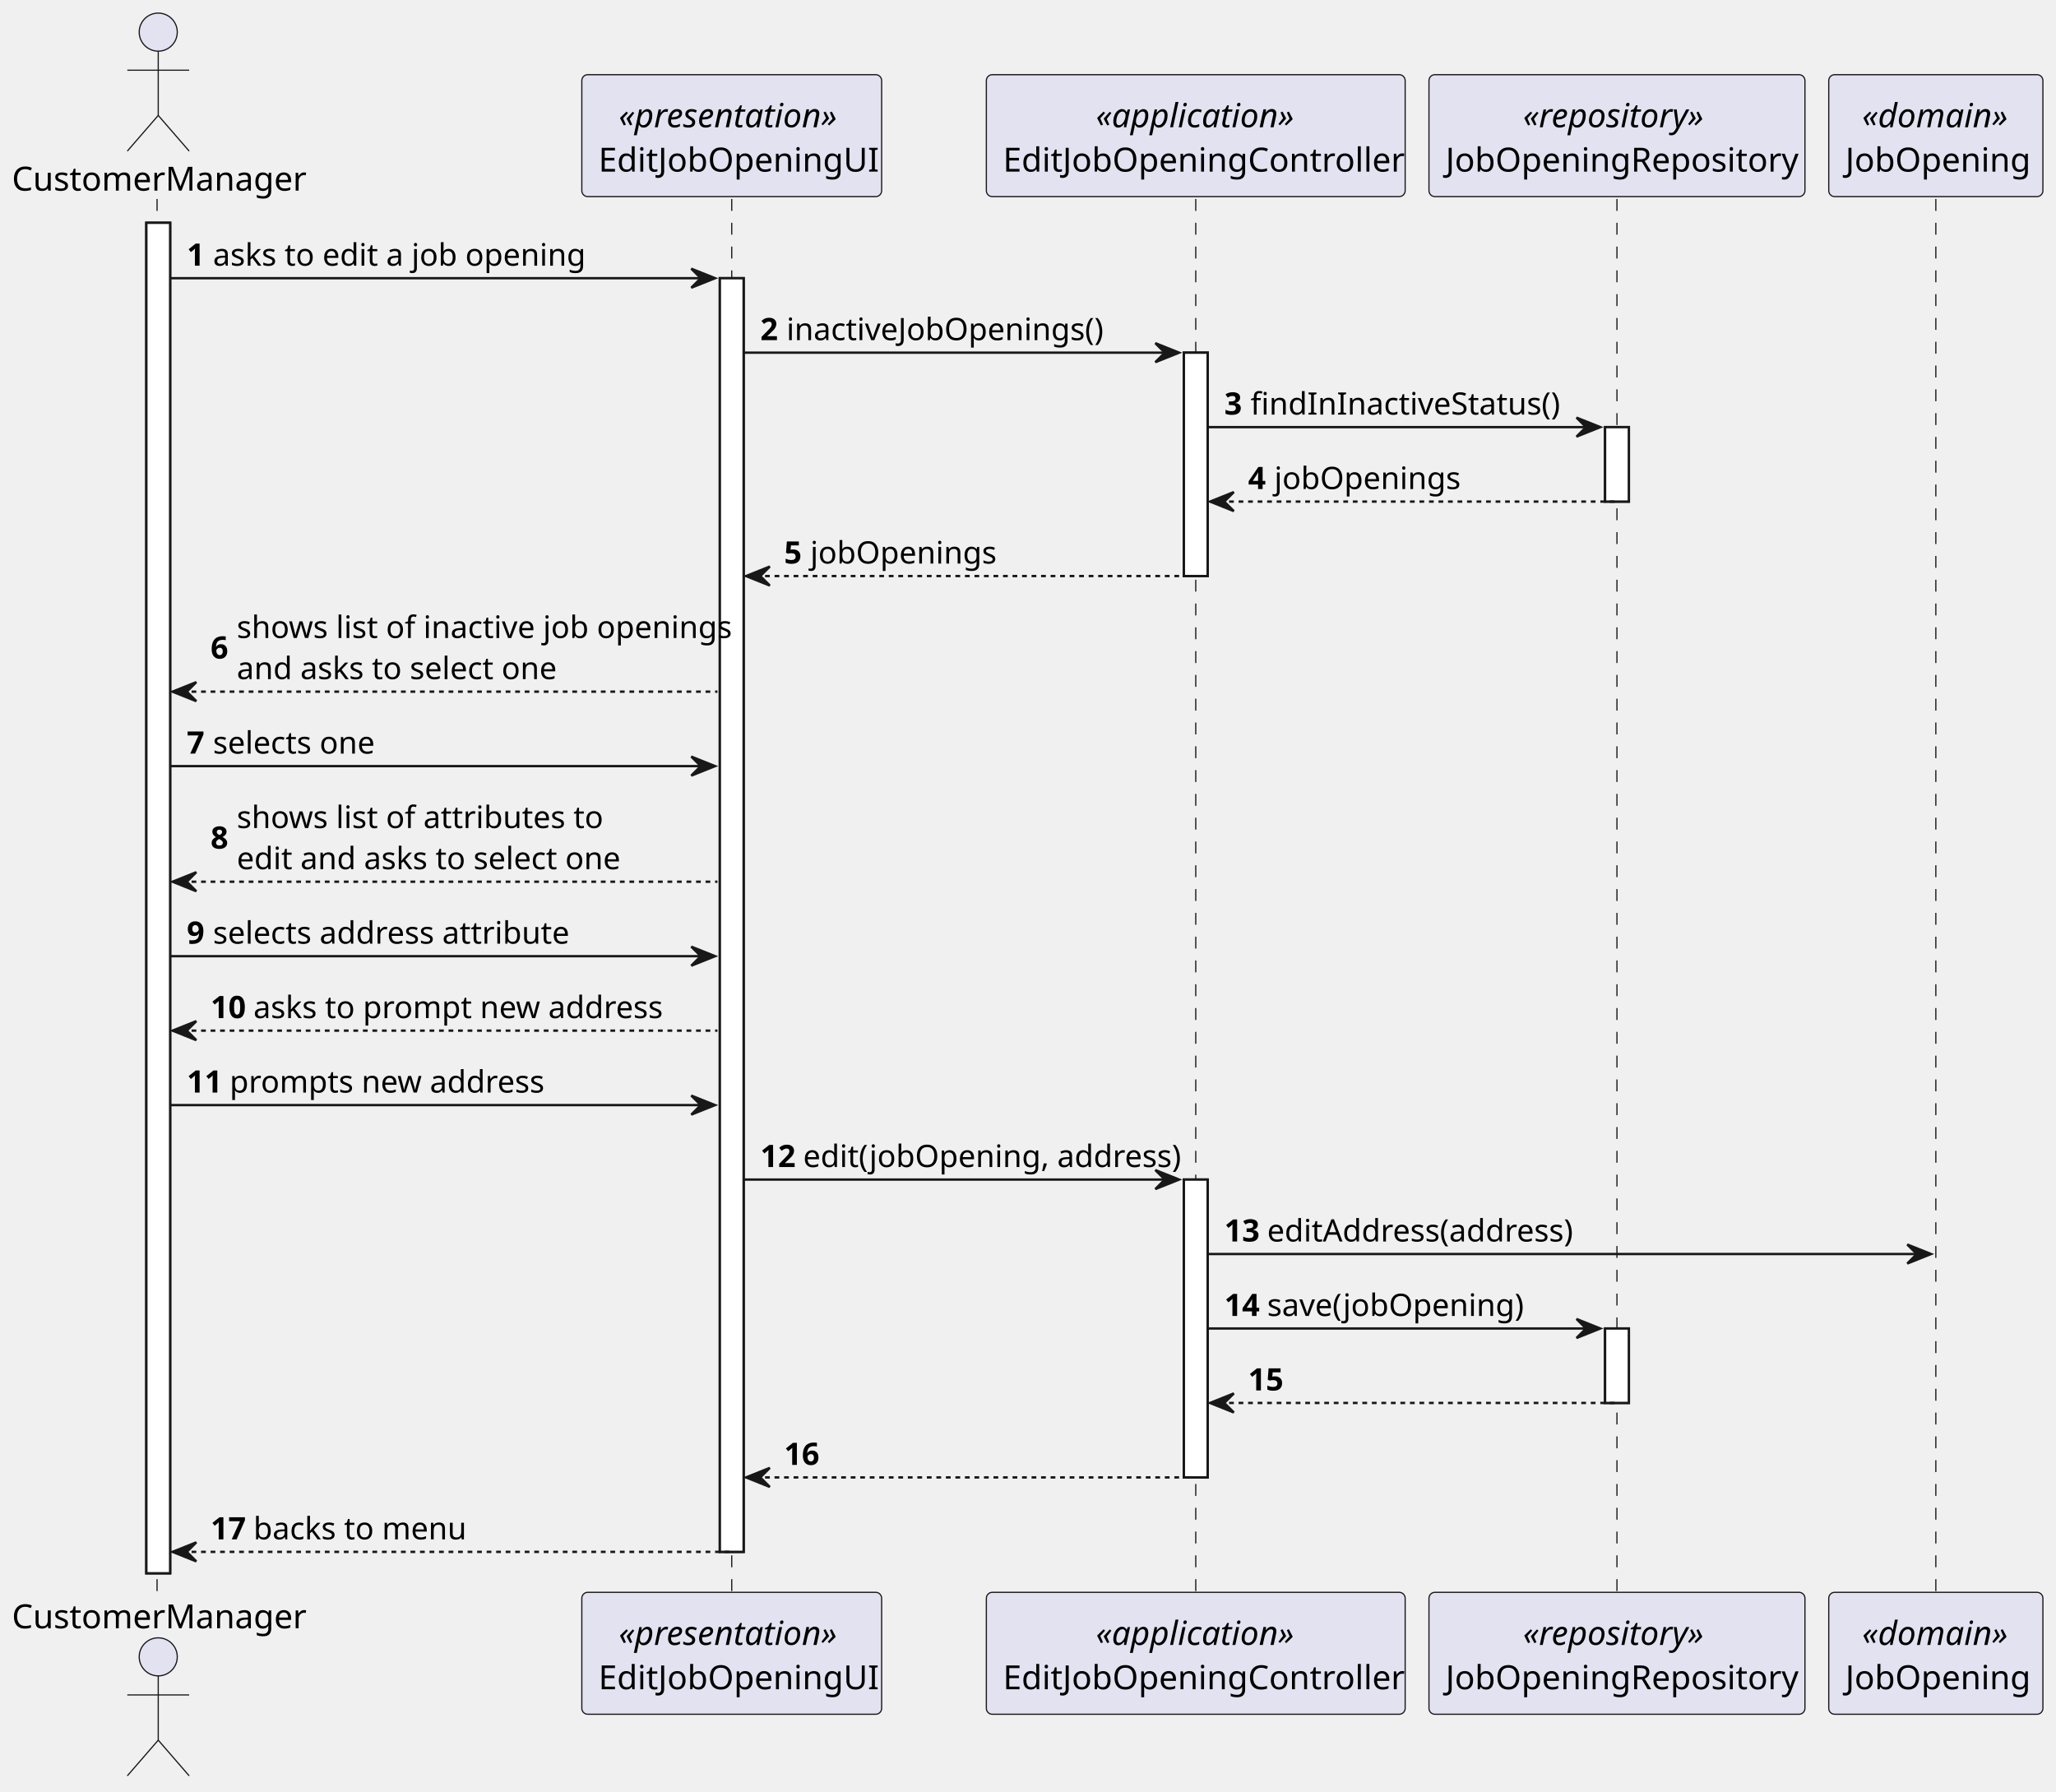
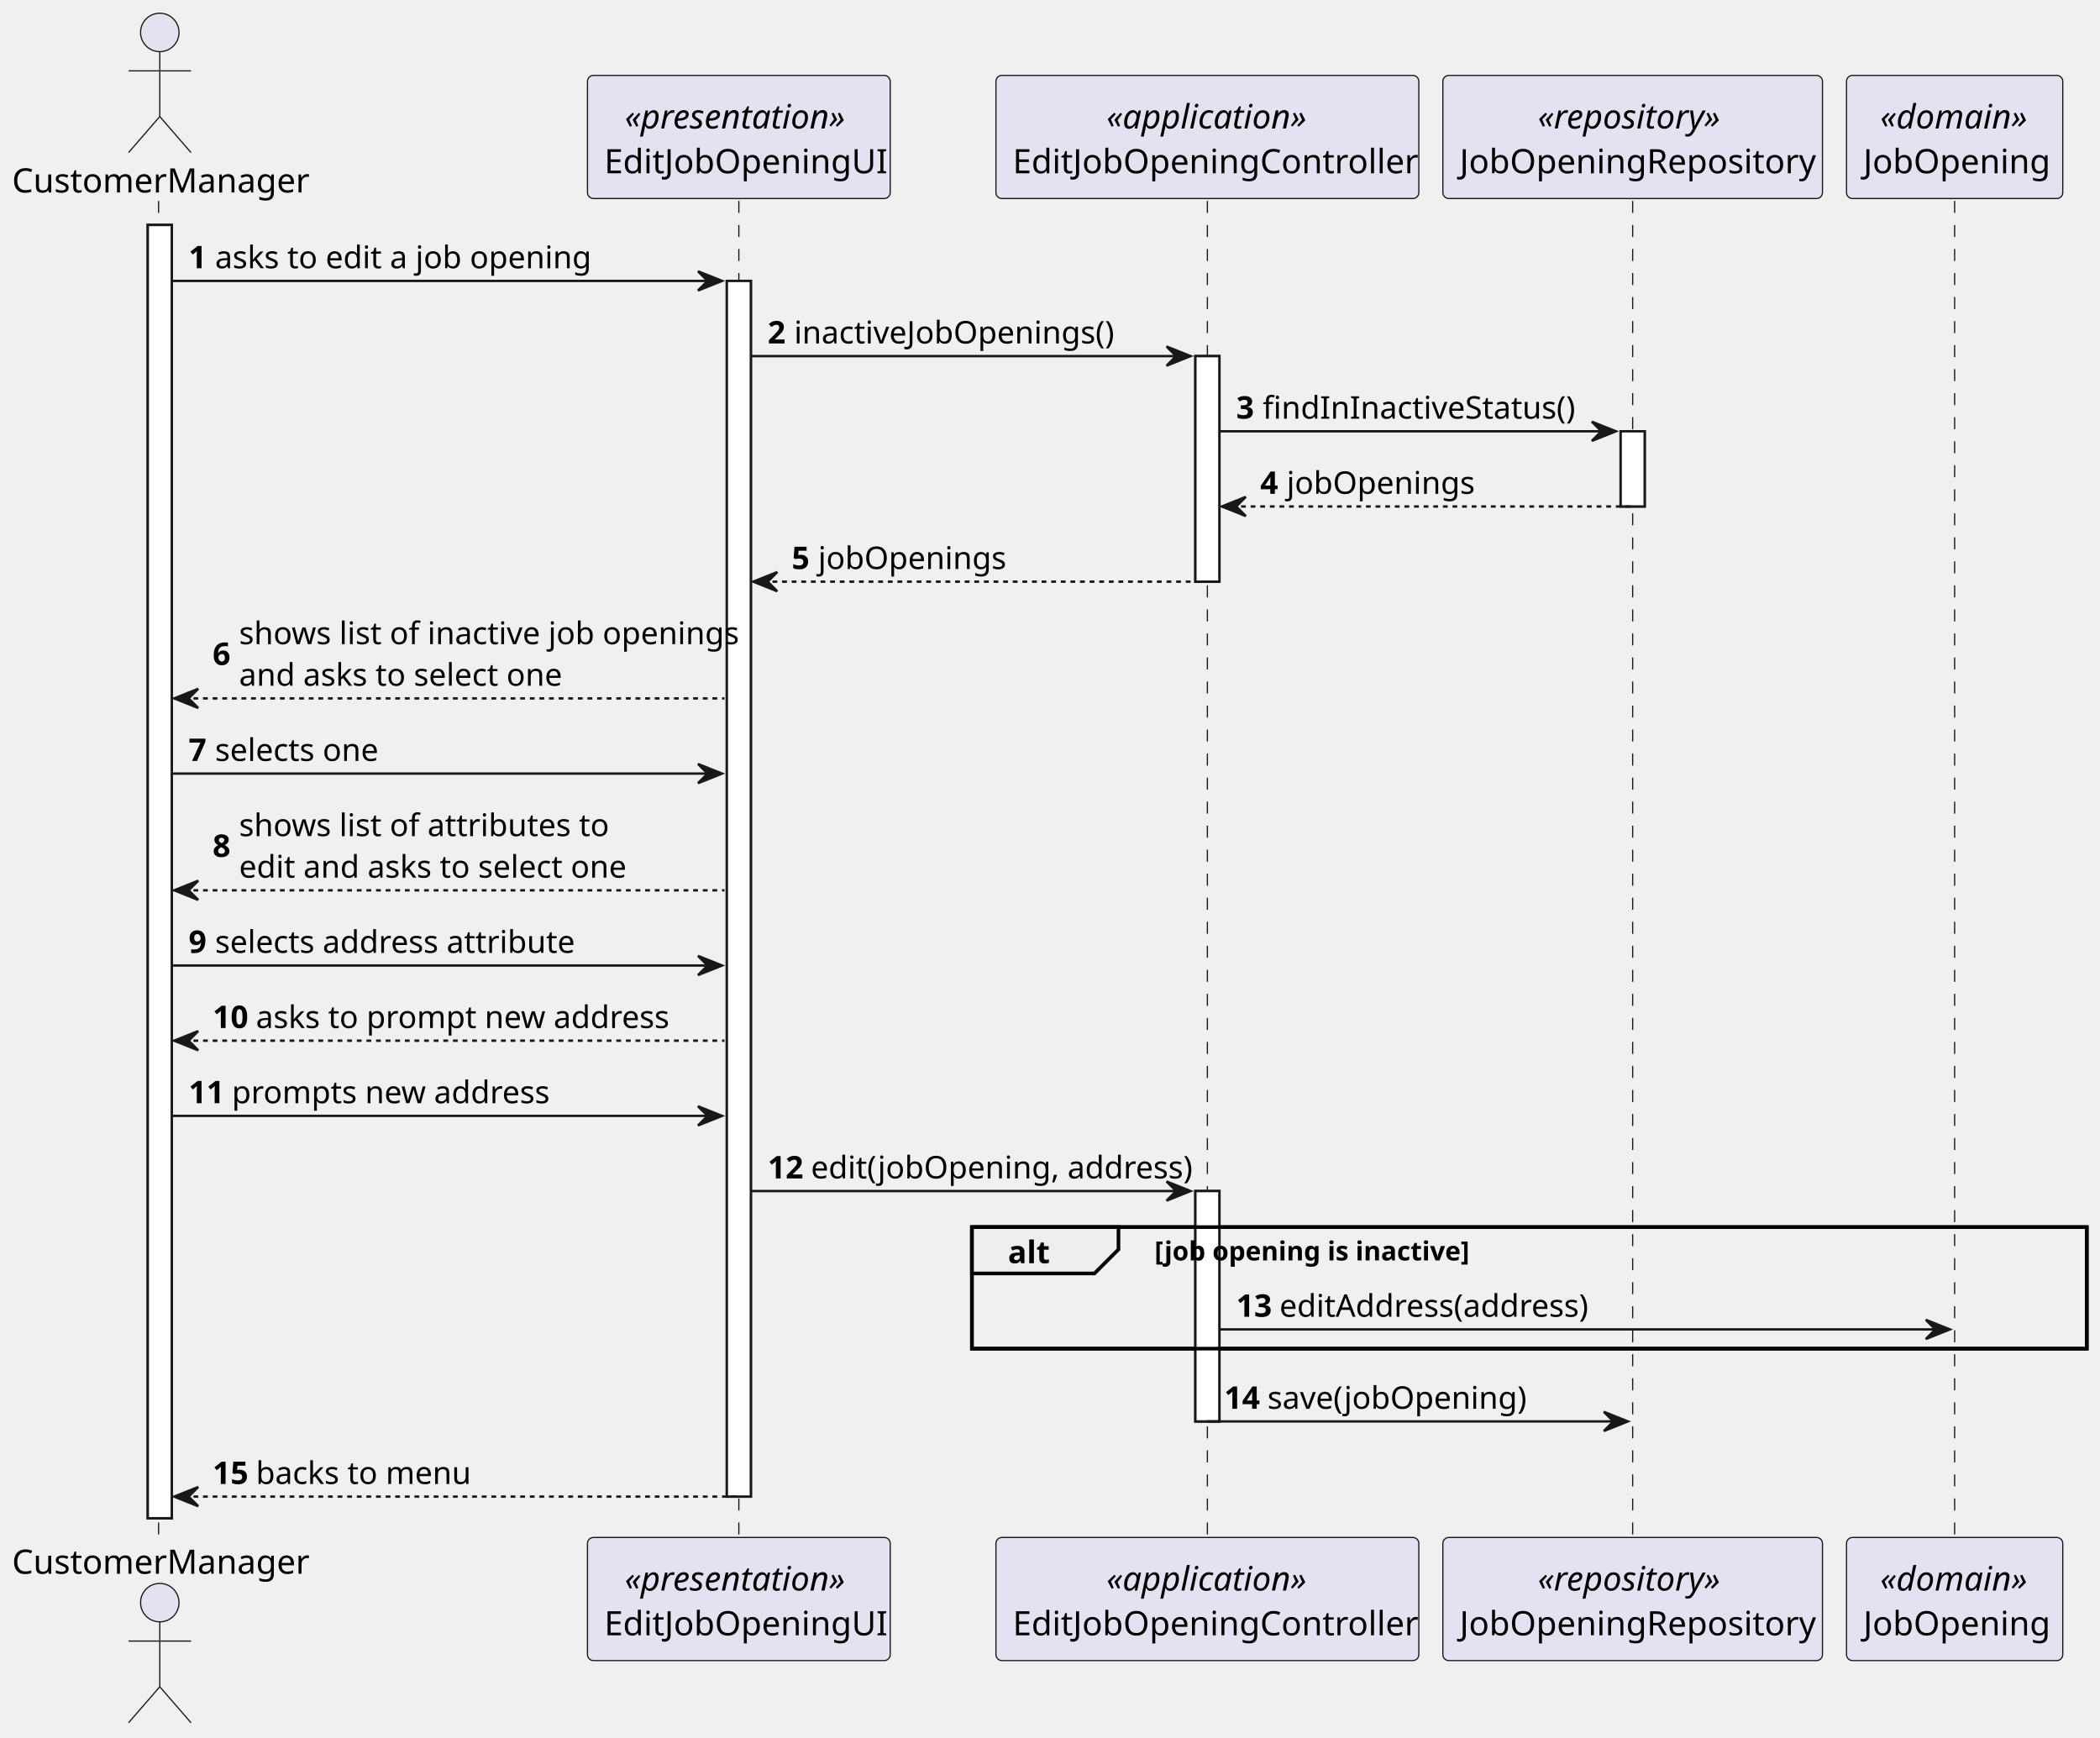
- <svg xmlns="http://www.w3.org/2000/svg" contentStyleType="text/css" height="753px" preserveAspectRatio="none" style="width:864px;height:753px;background:#FFFFFF;" version="1.1" viewBox="0 0 864 753" width="864px" zoomAndPan="magnify">
+ <svg xmlns="http://www.w3.org/2000/svg" contentStyleType="text/css" height="723px" preserveAspectRatio="none" style="width:874px;height:723px;background:#FFFFFF;" version="1.1" viewBox="0 0 874 723" width="874px" zoomAndPan="magnify">
  <defs />
  <g>
-     <rect fill="#FFFFFF" height="567.529" style="stroke:#181818;stroke-width:1.0;" width="10" x="61.5" y="93.621" />
-     <rect fill="#FFFFFF" height="535.238" style="stroke:#181818;stroke-width:1.0;" width="10" x="302.5" y="116.912" />
+     <rect fill="#FFFFFF" height="538.238" style="stroke:#181818;stroke-width:1.0;" width="10" x="61.5" y="93.621" />
+     <rect fill="#FFFFFF" height="505.947" style="stroke:#181818;stroke-width:1.0;" width="10" x="302.5" y="116.912" />
    <rect fill="#FFFFFF" height="93.873" style="stroke:#181818;stroke-width:1.0;" width="10" x="497.5" y="148.203" />
-     <rect fill="#FFFFFF" height="125.164" style="stroke:#181818;stroke-width:1.0;" width="10" x="497.5" y="495.695" />
+     <rect fill="#FFFFFF" height="95.873" style="stroke:#181818;stroke-width:1.0;" width="10" x="497.5" y="495.695" />
    <rect fill="#FFFFFF" height="31.291" style="stroke:#181818;stroke-width:1.0;" width="10" x="674.5" y="179.494" />
-     <rect fill="#FFFFFF" height="31.291" style="stroke:#181818;stroke-width:1.0;" width="10" x="674.5" y="558.277" />
-     <line style="stroke:#181818;stroke-width:0.5;stroke-dasharray:5.0,5.0;" x1="66" x2="66" y1="83.621" y2="670.15" />
-     <line style="stroke:#181818;stroke-width:0.5;stroke-dasharray:5.0,5.0;" x1="307.5" x2="307.5" y1="83.621" y2="670.15" />
-     <line style="stroke:#181818;stroke-width:0.5;stroke-dasharray:5.0,5.0;" x1="502.5" x2="502.5" y1="83.621" y2="670.15" />
-     <line style="stroke:#181818;stroke-width:0.5;stroke-dasharray:5.0,5.0;" x1="679.5" x2="679.5" y1="83.621" y2="670.15" />
-     <line style="stroke:#181818;stroke-width:0.5;stroke-dasharray:5.0,5.0;" x1="813.5" x2="813.5" y1="83.621" y2="670.15" />
+     <rect fill="none" height="50.582" style="stroke:#000000;stroke-width:1.5;" width="464" x="404.5" y="510.695" />
+     <line style="stroke:#181818;stroke-width:0.5;stroke-dasharray:5.0,5.0;" x1="66" x2="66" y1="83.621" y2="640.859" />
+     <line style="stroke:#181818;stroke-width:0.5;stroke-dasharray:5.0,5.0;" x1="307.5" x2="307.5" y1="83.621" y2="640.859" />
+     <line style="stroke:#181818;stroke-width:0.5;stroke-dasharray:5.0,5.0;" x1="502.5" x2="502.5" y1="83.621" y2="640.859" />
+     <line style="stroke:#181818;stroke-width:0.5;stroke-dasharray:5.0,5.0;" x1="679.5" x2="679.5" y1="83.621" y2="640.859" />
+     <line style="stroke:#181818;stroke-width:0.5;stroke-dasharray:5.0,5.0;" x1="813.5" x2="813.5" y1="83.621" y2="640.859" />
    <text fill="#000000" font-family="sans-serif" font-size="14" lengthAdjust="spacing" textLength="117" x="5" y="80.107">CustomerManager</text>
    <ellipse cx="66.5" cy="13.5" fill="#E2E2F0" rx="8" ry="8" style="stroke:#181818;stroke-width:0.5;" />
    <path d="M66.5,21.5 L66.5,48.5 M53.5,29.5 L79.5,29.5 M66.5,48.5 L53.5,63.5 M66.5,48.5 L79.5,63.5 " fill="none" style="stroke:#181818;stroke-width:0.5;" />
-     <text fill="#000000" font-family="sans-serif" font-size="14" lengthAdjust="spacing" textLength="117" x="5" y="684.258">CustomerManager</text>
-     <ellipse cx="66.5" cy="696.271" fill="#E2E2F0" rx="8" ry="8" style="stroke:#181818;stroke-width:0.5;" />
-     <path d="M66.5,704.271 L66.5,731.271 M53.5,712.271 L79.5,712.271 M66.5,731.271 L53.5,746.271 M66.5,731.271 L79.5,746.271 " fill="none" style="stroke:#181818;stroke-width:0.5;" />
+     <text fill="#000000" font-family="sans-serif" font-size="14" lengthAdjust="spacing" textLength="117" x="5" y="654.967">CustomerManager</text>
+     <ellipse cx="66.5" cy="666.981" fill="#E2E2F0" rx="8" ry="8" style="stroke:#181818;stroke-width:0.5;" />
+     <path d="M66.5,674.981 L66.5,701.981 M53.5,682.981 L79.5,682.981 M66.5,701.981 L53.5,716.981 M66.5,701.981 L79.5,716.981 " fill="none" style="stroke:#181818;stroke-width:0.5;" />
    <rect fill="#E2E2F0" height="51.242" rx="2.5" ry="2.5" style="stroke:#181818;stroke-width:0.5;" width="126" x="244.5" y="31.379" />
    <text fill="#000000" font-family="sans-serif" font-size="14" font-style="italic" lengthAdjust="spacing" textLength="95" x="260" y="53.486">«presentation»</text>
    <text fill="#000000" font-family="sans-serif" font-size="14" lengthAdjust="spacing" textLength="112" x="251.5" y="72.107">EditJobOpeningUI</text>
-     <rect fill="#E2E2F0" height="51.242" rx="2.5" ry="2.5" style="stroke:#181818;stroke-width:0.5;" width="126" x="244.5" y="669.15" />
-     <text fill="#000000" font-family="sans-serif" font-size="14" font-style="italic" lengthAdjust="spacing" textLength="95" x="260" y="691.258">«presentation»</text>
-     <text fill="#000000" font-family="sans-serif" font-size="14" lengthAdjust="spacing" textLength="112" x="251.5" y="709.879">EditJobOpeningUI</text>
+     <rect fill="#E2E2F0" height="51.242" rx="2.5" ry="2.5" style="stroke:#181818;stroke-width:0.5;" width="126" x="244.5" y="639.859" />
+     <text fill="#000000" font-family="sans-serif" font-size="14" font-style="italic" lengthAdjust="spacing" textLength="95" x="260" y="661.967">«presentation»</text>
+     <text fill="#000000" font-family="sans-serif" font-size="14" lengthAdjust="spacing" textLength="112" x="251.5" y="680.588">EditJobOpeningUI</text>
    <rect fill="#E2E2F0" height="51.242" rx="2.5" ry="2.5" style="stroke:#181818;stroke-width:0.5;" width="176" x="414.5" y="31.379" />
    <text fill="#000000" font-family="sans-serif" font-size="14" font-style="italic" lengthAdjust="spacing" textLength="84" x="460.5" y="53.486">«application»</text>
    <text fill="#000000" font-family="sans-serif" font-size="14" lengthAdjust="spacing" textLength="162" x="421.5" y="72.107">EditJobOpeningController</text>
-     <rect fill="#E2E2F0" height="51.242" rx="2.5" ry="2.5" style="stroke:#181818;stroke-width:0.5;" width="176" x="414.5" y="669.15" />
-     <text fill="#000000" font-family="sans-serif" font-size="14" font-style="italic" lengthAdjust="spacing" textLength="84" x="460.5" y="691.258">«application»</text>
-     <text fill="#000000" font-family="sans-serif" font-size="14" lengthAdjust="spacing" textLength="162" x="421.5" y="709.879">EditJobOpeningController</text>
+     <rect fill="#E2E2F0" height="51.242" rx="2.5" ry="2.5" style="stroke:#181818;stroke-width:0.5;" width="176" x="414.5" y="639.859" />
+     <text fill="#000000" font-family="sans-serif" font-size="14" font-style="italic" lengthAdjust="spacing" textLength="84" x="460.5" y="661.967">«application»</text>
+     <text fill="#000000" font-family="sans-serif" font-size="14" lengthAdjust="spacing" textLength="162" x="421.5" y="680.588">EditJobOpeningController</text>
    <rect fill="#E2E2F0" height="51.242" rx="2.5" ry="2.5" style="stroke:#181818;stroke-width:0.5;" width="158" x="600.5" y="31.379" />
    <text fill="#000000" font-family="sans-serif" font-size="14" font-style="italic" lengthAdjust="spacing" textLength="79" x="640" y="53.486">«repository»</text>
    <text fill="#000000" font-family="sans-serif" font-size="14" lengthAdjust="spacing" textLength="144" x="607.5" y="72.107">JobOpeningRepository</text>
-     <rect fill="#E2E2F0" height="51.242" rx="2.5" ry="2.5" style="stroke:#181818;stroke-width:0.5;" width="158" x="600.5" y="669.15" />
-     <text fill="#000000" font-family="sans-serif" font-size="14" font-style="italic" lengthAdjust="spacing" textLength="79" x="640" y="691.258">«repository»</text>
-     <text fill="#000000" font-family="sans-serif" font-size="14" lengthAdjust="spacing" textLength="144" x="607.5" y="709.879">JobOpeningRepository</text>
+     <rect fill="#E2E2F0" height="51.242" rx="2.5" ry="2.5" style="stroke:#181818;stroke-width:0.5;" width="158" x="600.5" y="639.859" />
+     <text fill="#000000" font-family="sans-serif" font-size="14" font-style="italic" lengthAdjust="spacing" textLength="79" x="640" y="661.967">«repository»</text>
+     <text fill="#000000" font-family="sans-serif" font-size="14" lengthAdjust="spacing" textLength="144" x="607.5" y="680.588">JobOpeningRepository</text>
    <rect fill="#E2E2F0" height="51.242" rx="2.5" ry="2.5" style="stroke:#181818;stroke-width:0.5;" width="90" x="768.5" y="31.379" />
    <text fill="#000000" font-family="sans-serif" font-size="14" font-style="italic" lengthAdjust="spacing" textLength="62" x="782.5" y="53.486">«domain»</text>
    <text fill="#000000" font-family="sans-serif" font-size="14" lengthAdjust="spacing" textLength="76" x="775.5" y="72.107">JobOpening</text>
-     <rect fill="#E2E2F0" height="51.242" rx="2.5" ry="2.5" style="stroke:#181818;stroke-width:0.5;" width="90" x="768.5" y="669.15" />
-     <text fill="#000000" font-family="sans-serif" font-size="14" font-style="italic" lengthAdjust="spacing" textLength="62" x="782.5" y="691.258">«domain»</text>
-     <text fill="#000000" font-family="sans-serif" font-size="14" lengthAdjust="spacing" textLength="76" x="775.5" y="709.879">JobOpening</text>
-     <rect fill="#FFFFFF" height="567.529" style="stroke:#181818;stroke-width:1.0;" width="10" x="61.5" y="93.621" />
-     <rect fill="#FFFFFF" height="535.238" style="stroke:#181818;stroke-width:1.0;" width="10" x="302.5" y="116.912" />
+     <rect fill="#E2E2F0" height="51.242" rx="2.5" ry="2.5" style="stroke:#181818;stroke-width:0.5;" width="90" x="768.5" y="639.859" />
+     <text fill="#000000" font-family="sans-serif" font-size="14" font-style="italic" lengthAdjust="spacing" textLength="62" x="782.5" y="661.967">«domain»</text>
+     <text fill="#000000" font-family="sans-serif" font-size="14" lengthAdjust="spacing" textLength="76" x="775.5" y="680.588">JobOpening</text>
+     <rect fill="#FFFFFF" height="538.238" style="stroke:#181818;stroke-width:1.0;" width="10" x="61.5" y="93.621" />
+     <rect fill="#FFFFFF" height="505.947" style="stroke:#181818;stroke-width:1.0;" width="10" x="302.5" y="116.912" />
    <rect fill="#FFFFFF" height="93.873" style="stroke:#181818;stroke-width:1.0;" width="10" x="497.5" y="148.203" />
-     <rect fill="#FFFFFF" height="125.164" style="stroke:#181818;stroke-width:1.0;" width="10" x="497.5" y="495.695" />
+     <rect fill="#FFFFFF" height="95.873" style="stroke:#181818;stroke-width:1.0;" width="10" x="497.5" y="495.695" />
    <rect fill="#FFFFFF" height="31.291" style="stroke:#181818;stroke-width:1.0;" width="10" x="674.5" y="179.494" />
-     <rect fill="#FFFFFF" height="31.291" style="stroke:#181818;stroke-width:1.0;" width="10" x="674.5" y="558.277" />
    <polygon fill="#181818" points="290.5,112.912,300.5,116.912,290.5,120.912,294.5,116.912" style="stroke:#181818;stroke-width:1.0;" />
    <line style="stroke:#181818;stroke-width:1.0;" x1="71.5" x2="296.5" y1="116.912" y2="116.912" />
    <text fill="#000000" font-family="sans-serif" font-size="13" font-weight="bold" lengthAdjust="spacing" textLength="7" x="78.5" y="111.649">1</text>
    <text fill="#000000" font-family="sans-serif" font-size="13" lengthAdjust="spacing" textLength="149" x="89.5" y="111.649">asks to edit a job opening</text>
    <polygon fill="#181818" points="485.5,144.203,495.5,148.203,485.5,152.203,489.5,148.203" style="stroke:#181818;stroke-width:1.0;" />
    <line style="stroke:#181818;stroke-width:1.0;" x1="312.5" x2="491.5" y1="148.203" y2="148.203" />
    <text fill="#000000" font-family="sans-serif" font-size="13" font-weight="bold" lengthAdjust="spacing" textLength="7" x="319.5" y="142.94">2</text>
    <text fill="#000000" font-family="sans-serif" font-size="13" lengthAdjust="spacing" textLength="126" x="330.5" y="142.94">inactiveJobOpenings()</text>
    <polygon fill="#181818" points="662.5,175.494,672.5,179.494,662.5,183.494,666.5,179.494" style="stroke:#181818;stroke-width:1.0;" />
    <line style="stroke:#181818;stroke-width:1.0;" x1="507.5" x2="668.5" y1="179.494" y2="179.494" />
    <text fill="#000000" font-family="sans-serif" font-size="13" font-weight="bold" lengthAdjust="spacing" textLength="7" x="514.5" y="174.231">3</text>
    <text fill="#000000" font-family="sans-serif" font-size="13" lengthAdjust="spacing" textLength="119" x="525.5" y="174.231">findInInactiveStatus()</text>
    <polygon fill="#181818" points="518.5,206.785,508.5,210.785,518.5,214.785,514.5,210.785" style="stroke:#181818;stroke-width:1.0;" />
    <line style="stroke:#181818;stroke-width:1.0;stroke-dasharray:2.0,2.0;" x1="512.5" x2="678.5" y1="210.785" y2="210.785" />
    <text fill="#000000" font-family="sans-serif" font-size="13" font-weight="bold" lengthAdjust="spacing" textLength="7" x="524.5" y="205.523">4</text>
    <text fill="#000000" font-family="sans-serif" font-size="13" lengthAdjust="spacing" textLength="72" x="535.5" y="205.523">jobOpenings</text>
    <polygon fill="#181818" points="323.5,238.076,313.5,242.076,323.5,246.076,319.5,242.076" style="stroke:#181818;stroke-width:1.0;" />
    <line style="stroke:#181818;stroke-width:1.0;stroke-dasharray:2.0,2.0;" x1="317.5" x2="501.5" y1="242.076" y2="242.076" />
    <text fill="#000000" font-family="sans-serif" font-size="13" font-weight="bold" lengthAdjust="spacing" textLength="7" x="329.5" y="236.814">5</text>
    <text fill="#000000" font-family="sans-serif" font-size="13" lengthAdjust="spacing" textLength="72" x="340.5" y="236.814">jobOpenings</text>
    <polygon fill="#181818" points="82.5,286.658,72.5,290.658,82.5,294.658,78.5,290.658" style="stroke:#181818;stroke-width:1.0;" />
    <line style="stroke:#181818;stroke-width:1.0;stroke-dasharray:2.0,2.0;" x1="76.5" x2="301.5" y1="290.658" y2="290.658" />
    <text fill="#000000" font-family="sans-serif" font-size="13" font-weight="bold" lengthAdjust="spacing" textLength="7" x="88.5" y="276.75">6</text>
    <text fill="#000000" font-family="sans-serif" font-size="13" lengthAdjust="spacing" textLength="196" x="99.5" y="268.104">shows list of inactive job openings</text>
    <text fill="#000000" font-family="sans-serif" font-size="13" lengthAdjust="spacing" textLength="132" x="99.5" y="285.396">and asks to select one</text>
    <polygon fill="#181818" points="290.5,317.949,300.5,321.949,290.5,325.949,294.5,321.949" style="stroke:#181818;stroke-width:1.0;" />
    <line style="stroke:#181818;stroke-width:1.0;" x1="71.5" x2="296.5" y1="321.949" y2="321.949" />
    <text fill="#000000" font-family="sans-serif" font-size="13" font-weight="bold" lengthAdjust="spacing" textLength="7" x="78.5" y="316.687">7</text>
    <text fill="#000000" font-family="sans-serif" font-size="13" lengthAdjust="spacing" textLength="67" x="89.5" y="316.687">selects one</text>
    <polygon fill="#181818" points="82.5,366.531,72.5,370.531,82.5,374.531,78.5,370.531" style="stroke:#181818;stroke-width:1.0;" />
    <line style="stroke:#181818;stroke-width:1.0;stroke-dasharray:2.0,2.0;" x1="76.5" x2="301.5" y1="370.531" y2="370.531" />
    <text fill="#000000" font-family="sans-serif" font-size="13" font-weight="bold" lengthAdjust="spacing" textLength="7" x="88.5" y="356.623">8</text>
    <text fill="#000000" font-family="sans-serif" font-size="13" lengthAdjust="spacing" textLength="145" x="99.5" y="347.978">shows list of attributes to</text>
    <text fill="#000000" font-family="sans-serif" font-size="13" lengthAdjust="spacing" textLength="157" x="99.5" y="365.269">edit and asks to select one</text>
    <polygon fill="#181818" points="290.5,397.822,300.5,401.822,290.5,405.822,294.5,401.822" style="stroke:#181818;stroke-width:1.0;" />
    <line style="stroke:#181818;stroke-width:1.0;" x1="71.5" x2="296.5" y1="401.822" y2="401.822" />
    <text fill="#000000" font-family="sans-serif" font-size="13" font-weight="bold" lengthAdjust="spacing" textLength="7" x="78.5" y="396.56">9</text>
    <text fill="#000000" font-family="sans-serif" font-size="13" lengthAdjust="spacing" textLength="143" x="89.5" y="396.56">selects address attribute</text>
    <polygon fill="#181818" points="82.5,429.113,72.5,433.113,82.5,437.113,78.5,433.113" style="stroke:#181818;stroke-width:1.0;" />
    <line style="stroke:#181818;stroke-width:1.0;stroke-dasharray:2.0,2.0;" x1="76.5" x2="301.5" y1="433.113" y2="433.113" />
    <text fill="#000000" font-family="sans-serif" font-size="13" font-weight="bold" lengthAdjust="spacing" textLength="14" x="88.5" y="427.851">10</text>
    <text fill="#000000" font-family="sans-serif" font-size="13" lengthAdjust="spacing" textLength="164" x="106.5" y="427.851">asks to prompt new address</text>
    <polygon fill="#181818" points="290.5,460.404,300.5,464.404,290.5,468.404,294.5,464.404" style="stroke:#181818;stroke-width:1.0;" />
    <line style="stroke:#181818;stroke-width:1.0;" x1="71.5" x2="296.5" y1="464.404" y2="464.404" />
    <text fill="#000000" font-family="sans-serif" font-size="13" font-weight="bold" lengthAdjust="spacing" textLength="14" x="78.5" y="459.142">11</text>
    <text fill="#000000" font-family="sans-serif" font-size="13" lengthAdjust="spacing" textLength="124" x="96.5" y="459.142">prompts new address</text>
    <polygon fill="#181818" points="485.5,491.695,495.5,495.695,485.5,499.695,489.5,495.695" style="stroke:#181818;stroke-width:1.0;" />
    <line style="stroke:#181818;stroke-width:1.0;" x1="312.5" x2="491.5" y1="495.695" y2="495.695" />
    <text fill="#000000" font-family="sans-serif" font-size="13" font-weight="bold" lengthAdjust="spacing" textLength="14" x="319.5" y="490.433">12</text>
    <text fill="#000000" font-family="sans-serif" font-size="13" lengthAdjust="spacing" textLength="148" x="337.5" y="490.433">edit(jobOpening, address)</text>
-     <polygon fill="#181818" points="801.5,522.986,811.5,526.986,801.5,530.986,805.5,526.986" style="stroke:#181818;stroke-width:1.0;" />
-     <line style="stroke:#181818;stroke-width:1.0;" x1="507.5" x2="807.5" y1="526.986" y2="526.986" />
-     <text fill="#000000" font-family="sans-serif" font-size="13" font-weight="bold" lengthAdjust="spacing" textLength="14" x="514.5" y="521.724">13</text>
-     <text fill="#000000" font-family="sans-serif" font-size="13" lengthAdjust="spacing" textLength="123" x="532.5" y="521.724">editAddress(address)</text>
-     <polygon fill="#181818" points="662.5,554.277,672.5,558.277,662.5,562.277,666.5,558.277" style="stroke:#181818;stroke-width:1.0;" />
-     <line style="stroke:#181818;stroke-width:1.0;" x1="507.5" x2="668.5" y1="558.277" y2="558.277" />
-     <text fill="#000000" font-family="sans-serif" font-size="13" font-weight="bold" lengthAdjust="spacing" textLength="14" x="514.5" y="553.015">14</text>
-     <text fill="#000000" font-family="sans-serif" font-size="13" lengthAdjust="spacing" textLength="99" x="532.5" y="553.015">save(jobOpening)</text>
-     <polygon fill="#181818" points="518.5,585.568,508.5,589.568,518.5,593.568,514.5,589.568" style="stroke:#181818;stroke-width:1.0;" />
-     <line style="stroke:#181818;stroke-width:1.0;stroke-dasharray:2.0,2.0;" x1="512.5" x2="678.5" y1="589.568" y2="589.568" />
-     <text fill="#000000" font-family="sans-serif" font-size="13" font-weight="bold" lengthAdjust="spacing" textLength="14" x="524.5" y="584.306">15</text>
-     <text fill="#000000" font-family="sans-serif" font-size="13" lengthAdjust="spacing" textLength="4" x="542.5" y="584.306"> </text>
-     <polygon fill="#181818" points="323.5,616.859,313.5,620.859,323.5,624.859,319.5,620.859" style="stroke:#181818;stroke-width:1.0;" />
-     <line style="stroke:#181818;stroke-width:1.0;stroke-dasharray:2.0,2.0;" x1="317.5" x2="501.5" y1="620.859" y2="620.859" />
-     <text fill="#000000" font-family="sans-serif" font-size="13" font-weight="bold" lengthAdjust="spacing" textLength="14" x="329.5" y="615.597">16</text>
-     <text fill="#000000" font-family="sans-serif" font-size="13" lengthAdjust="spacing" textLength="4" x="347.5" y="615.597"> </text>
-     <polygon fill="#181818" points="82.5,648.15,72.5,652.15,82.5,656.15,78.5,652.15" style="stroke:#181818;stroke-width:1.0;" />
-     <line style="stroke:#181818;stroke-width:1.0;stroke-dasharray:2.0,2.0;" x1="76.5" x2="306.5" y1="652.15" y2="652.15" />
-     <text fill="#000000" font-family="sans-serif" font-size="13" font-weight="bold" lengthAdjust="spacing" textLength="14" x="88.5" y="646.888">17</text>
-     <text fill="#000000" font-family="sans-serif" font-size="13" lengthAdjust="spacing" textLength="86" x="106.5" y="646.888">backs to menu</text>
+     <path d="M404.5,510.695 L465.5,510.695 L465.5,519.986 L455.5,529.986 L404.5,529.986 L404.5,510.695 " fill="#EEEEEE" style="stroke:#000000;stroke-width:1.5;" />
+     <rect fill="none" height="50.582" style="stroke:#000000;stroke-width:1.5;" width="464" x="404.5" y="510.695" />
+     <text fill="#000000" font-family="sans-serif" font-size="13" font-weight="bold" lengthAdjust="spacing" textLength="16" x="419.5" y="525.724">alt</text>
+     <text fill="#000000" font-family="sans-serif" font-size="11" font-weight="bold" lengthAdjust="spacing" textLength="131" x="480.5" y="524.565">[job opening is inactive]</text>
+     <polygon fill="#181818" points="801.5,549.277,811.5,553.277,801.5,557.277,805.5,553.277" style="stroke:#181818;stroke-width:1.0;" />
+     <line style="stroke:#181818;stroke-width:1.0;" x1="507.5" x2="807.5" y1="553.277" y2="553.277" />
+     <text fill="#000000" font-family="sans-serif" font-size="13" font-weight="bold" lengthAdjust="spacing" textLength="14" x="514.5" y="548.015">13</text>
+     <text fill="#000000" font-family="sans-serif" font-size="13" lengthAdjust="spacing" textLength="123" x="532.5" y="548.015">editAddress(address)</text>
+     <polygon fill="#181818" points="667.5,587.568,677.5,591.568,667.5,595.568,671.5,591.568" style="stroke:#181818;stroke-width:1.0;" />
+     <line style="stroke:#181818;stroke-width:1.0;" x1="502.5" x2="673.5" y1="591.568" y2="591.568" />
+     <text fill="#000000" font-family="sans-serif" font-size="13" font-weight="bold" lengthAdjust="spacing" textLength="14" x="509.5" y="586.306">14</text>
+     <text fill="#000000" font-family="sans-serif" font-size="13" lengthAdjust="spacing" textLength="99" x="527.5" y="586.306">save(jobOpening)</text>
+     <polygon fill="#181818" points="82.5,618.859,72.5,622.859,82.5,626.859,78.5,622.859" style="stroke:#181818;stroke-width:1.0;" />
+     <line style="stroke:#181818;stroke-width:1.0;stroke-dasharray:2.0,2.0;" x1="76.5" x2="306.5" y1="622.859" y2="622.859" />
+     <text fill="#000000" font-family="sans-serif" font-size="13" font-weight="bold" lengthAdjust="spacing" textLength="14" x="88.5" y="617.597">15</text>
+     <text fill="#000000" font-family="sans-serif" font-size="13" lengthAdjust="spacing" textLength="86" x="106.5" y="617.597">backs to menu</text>
  </g>
</svg>
